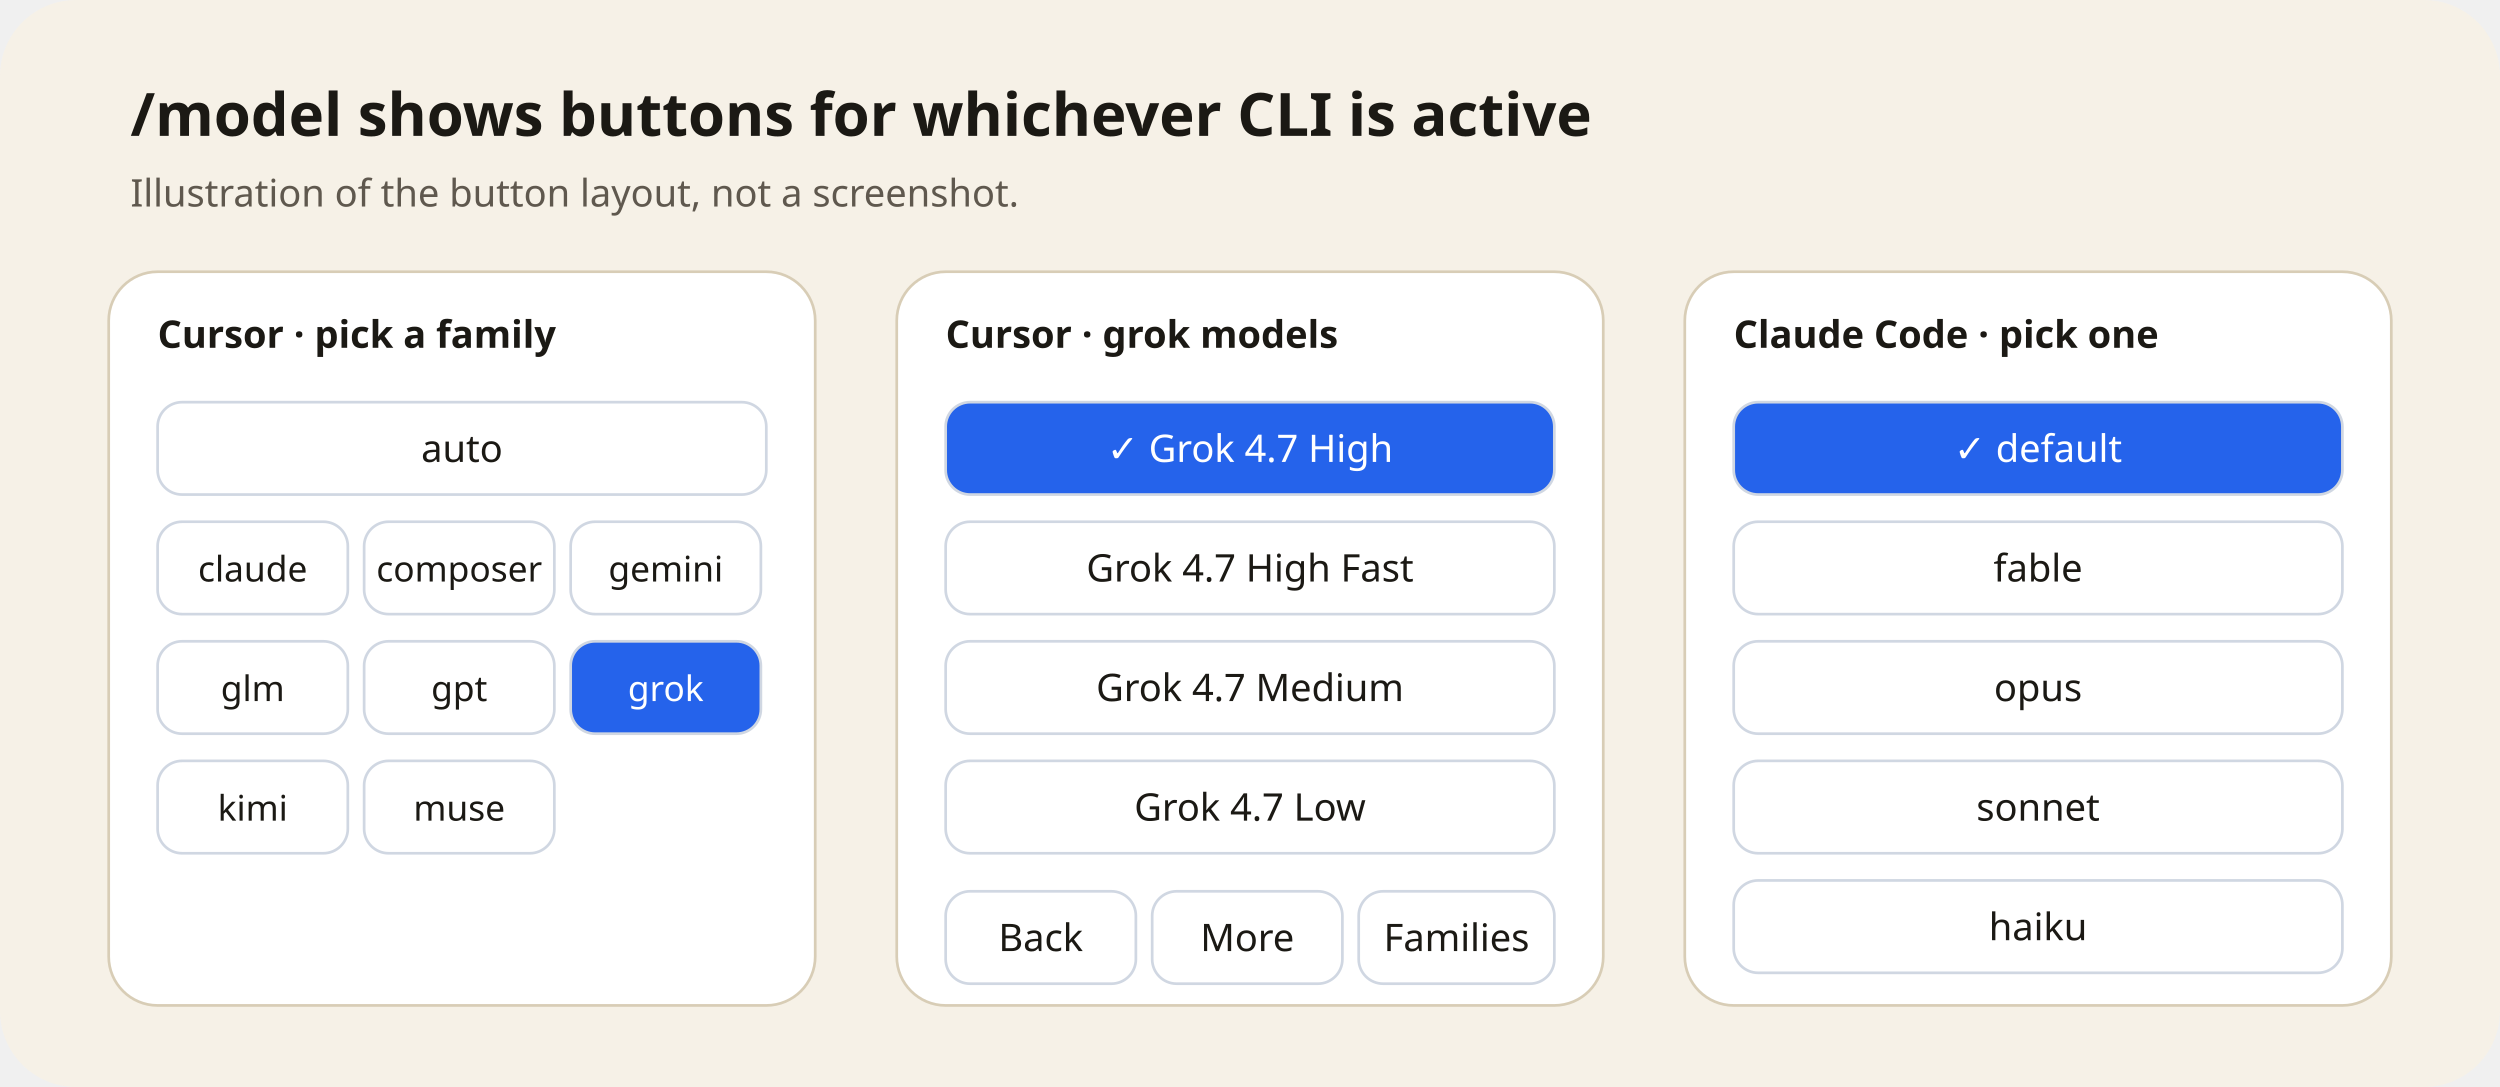
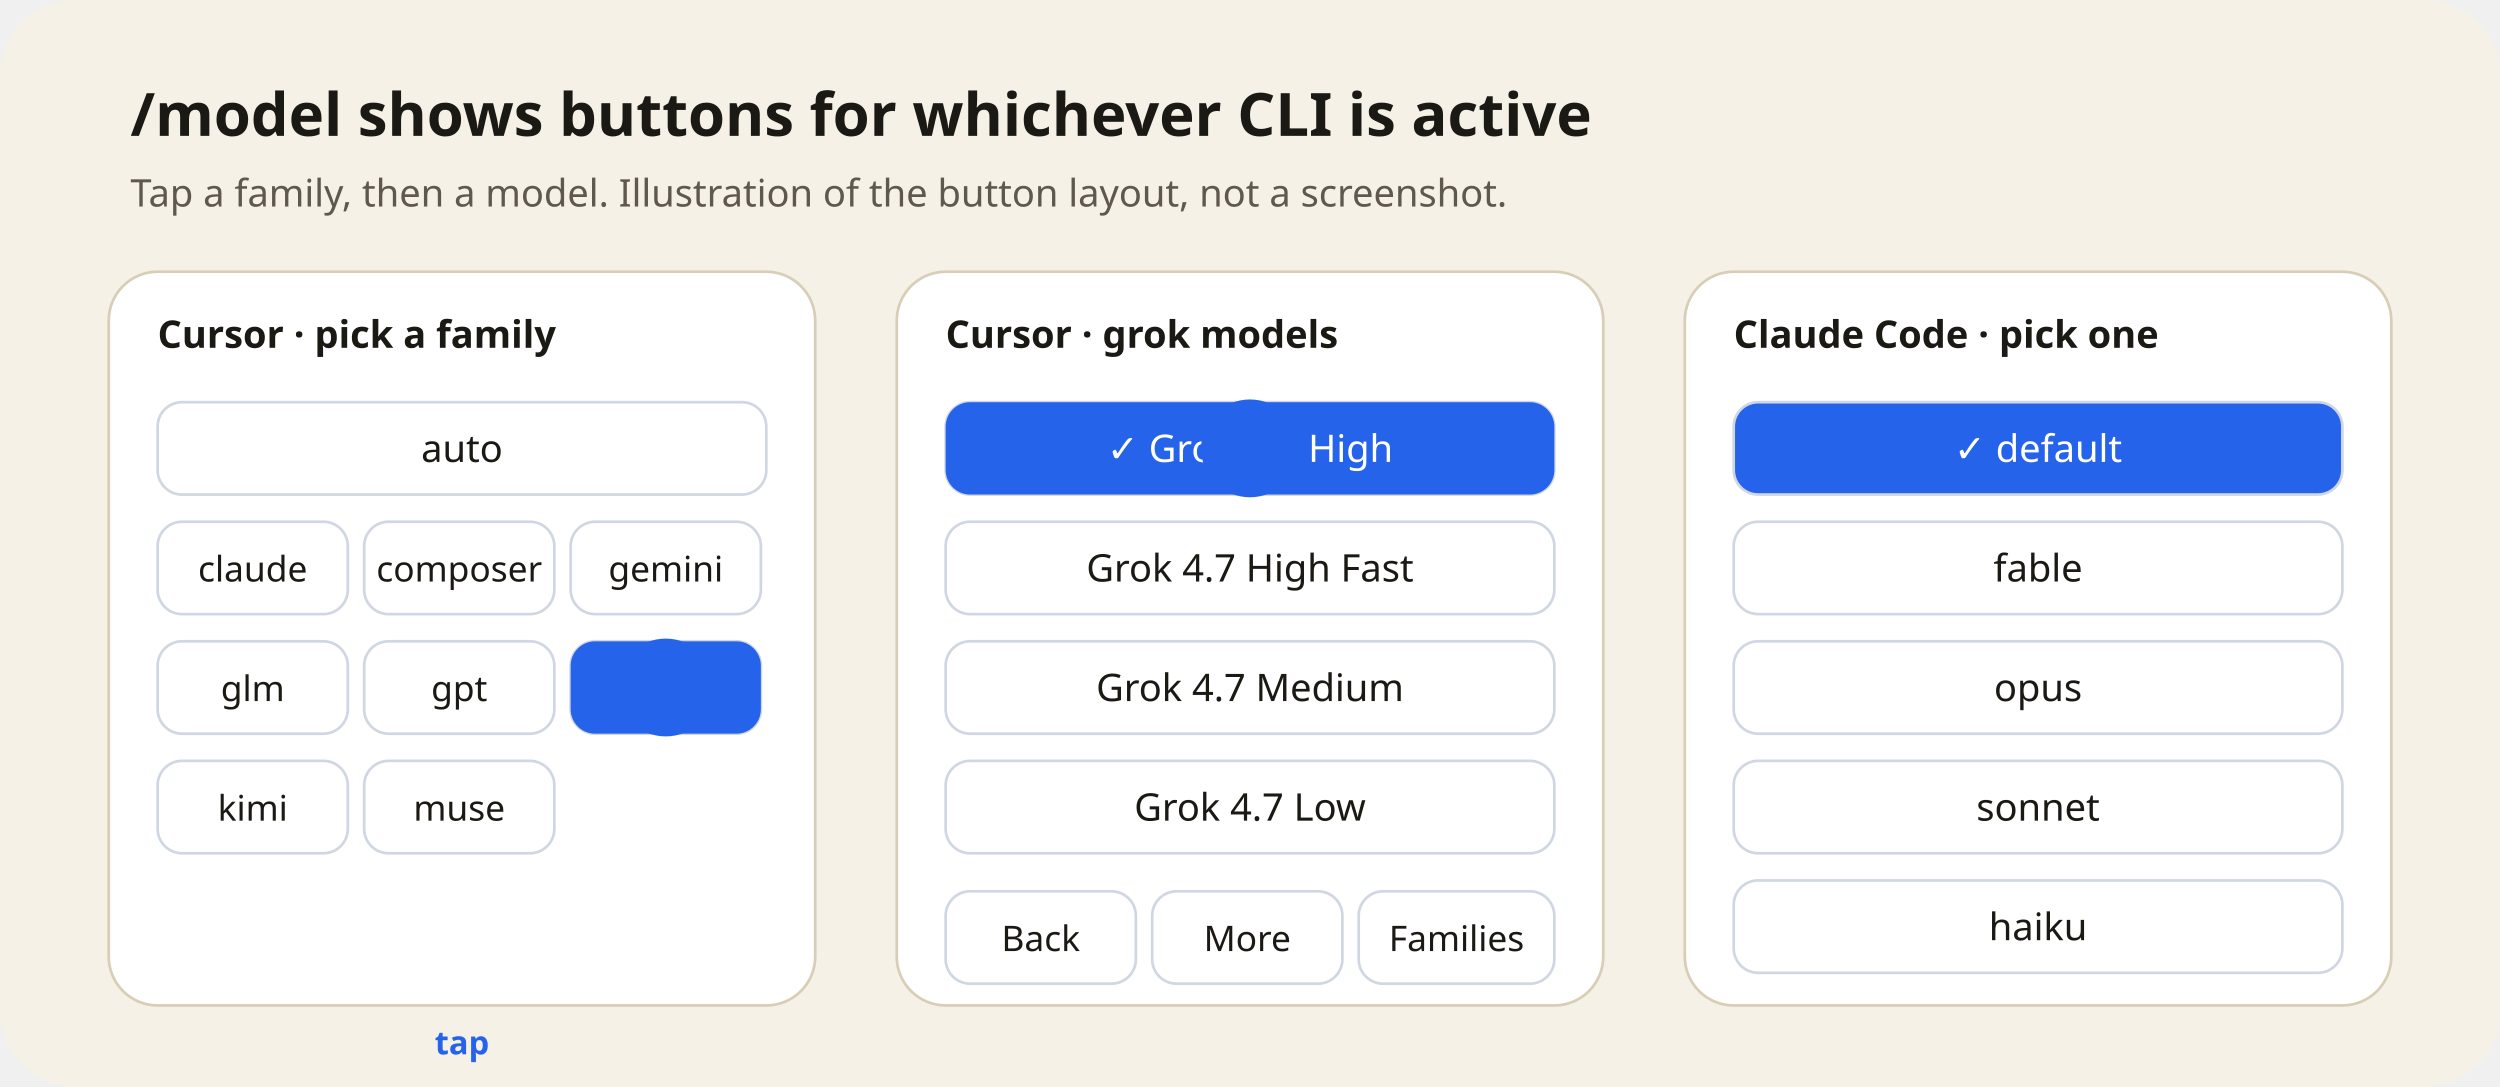
<svg xmlns="http://www.w3.org/2000/svg" width="920" height="400" viewBox="0 0 920 400" role="img" aria-labelledby="t d">
+   <style>
+     .p { animation: show 8s ease-in-out infinite; animation-fill-mode: both; }
+     .p2 { animation-delay: .12s; } .p3 { animation-delay: .24s; }
+     @keyframes show { 0% { opacity: 0; transform: translateY(8px); } 4%, 94% { opacity: 1; transform: none; } 98%, 100% { opacity: 0; } }
+     .tap { transform-box: fill-box; transform-origin: center; animation: ripple 8s ease-out infinite; animation-fill-mode: both; }
+     @keyframes ripple { 0%, 9% { opacity: 0; transform: scale(.3); } 11% { opacity: .55; } 22%, 100% { opacity: 0; transform: scale(2.4); } }
+     .tap2 { animation-delay: 2.9s; }
+     .hl { animation: fillin 8s linear infinite; animation-fill-mode: both; }
+     @keyframes fillin { 0%, 11% { opacity: 0; } 14%, 94% { opacity: 1; } 96%, 100% { opacity: 0; } }
+     .row { animation: slide 8s cubic-bezier(.2,.7,.2,1) infinite; animation-fill-mode: both; }
+     @keyframes slide { 0%, 16% { opacity: 0; transform: translateX(-14px); } 22%, 94% { opacity: 1; transform: none; } 97%, 100% { opacity: 0; } }
+     .r2 { animation-delay: .07s; } .r3 { animation-delay: .14s; } .r4 { animation-delay: .21s; } .r5 { animation-delay: .28s; }
+     .pick { animation: fillin 8s linear infinite; animation-delay: 2.9s; animation-fill-mode: both; }
+     .hint { animation: hint 8s ease-in-out infinite; animation-fill-mode: both; }
+     @keyframes hint { 0%, 4% { opacity: 0; } 8%, 60% { opacity: 1; } 66%, 100% { opacity: 0; } }
+     @media (prefers-reduced-motion: reduce) { * { animation: none !important; } }
+   </style>
  <rect width="920" height="400" rx="28" fill="#f6f1e7" />
  <text x="48" y="50" text-anchor="start" fill="#1b1914" font-family="ui-sans-serif, system-ui, sans-serif" font-size="22" font-weight="700">/model shows buttons for whichever CLI is active</text>
-   <text x="48" y="76" text-anchor="start" fill="#5f584e" font-family="ui-sans-serif, system-ui, sans-serif" font-size="14" font-weight="400">Illustration of the button layout, not a screenshot.</text>
-   <rect x="40" y="100" width="260" height="270" rx="18" fill="#ffffff" stroke="#d8cdb6" />
-   <text x="58" y="128" text-anchor="start" fill="#1b1914" font-family="ui-sans-serif, system-ui, sans-serif" font-size="14" font-weight="600">Cursor · pick a family</text>
-   <rect x="58" y="148" width="224" height="34" rx="9" fill="#ffffff" stroke="#d0d7e2" />
-   <text x="170.0" y="170" text-anchor="middle" fill="#1b1914" font-family="ui-sans-serif, system-ui, sans-serif" font-size="14" font-weight="500">auto</text>
-   <rect x="58" y="192" width="70" height="34" rx="9" fill="#ffffff" stroke="#d0d7e2" />
-   <text x="93" y="214" text-anchor="middle" fill="#1b1914" font-family="ui-sans-serif, system-ui, sans-serif" font-size="13" font-weight="500">claude</text>
-   <rect x="134" y="192" width="70" height="34" rx="9" fill="#ffffff" stroke="#d0d7e2" />
-   <text x="169" y="214" text-anchor="middle" fill="#1b1914" font-family="ui-sans-serif, system-ui, sans-serif" font-size="13" font-weight="500">composer</text>
-   <rect x="210" y="192" width="70" height="34" rx="9" fill="#ffffff" stroke="#d0d7e2" />
-   <text x="245" y="214" text-anchor="middle" fill="#1b1914" font-family="ui-sans-serif, system-ui, sans-serif" font-size="13" font-weight="500">gemini</text>
-   <rect x="58" y="236" width="70" height="34" rx="9" fill="#ffffff" stroke="#d0d7e2" />
-   <text x="93" y="258" text-anchor="middle" fill="#1b1914" font-family="ui-sans-serif, system-ui, sans-serif" font-size="13" font-weight="500">glm</text>
-   <rect x="134" y="236" width="70" height="34" rx="9" fill="#ffffff" stroke="#d0d7e2" />
-   <text x="169" y="258" text-anchor="middle" fill="#1b1914" font-family="ui-sans-serif, system-ui, sans-serif" font-size="13" font-weight="500">gpt</text>
-   <rect x="210" y="236" width="70" height="34" rx="9" fill="#2563eb" stroke="#d0d7e2" />
-   <text x="245" y="258" text-anchor="middle" fill="#ffffff" font-family="ui-sans-serif, system-ui, sans-serif" font-size="13" font-weight="500">grok</text>
-   <rect x="58" y="280" width="70" height="34" rx="9" fill="#ffffff" stroke="#d0d7e2" />
-   <text x="93" y="302" text-anchor="middle" fill="#1b1914" font-family="ui-sans-serif, system-ui, sans-serif" font-size="13" font-weight="500">kimi</text>
-   <rect x="134" y="280" width="70" height="34" rx="9" fill="#ffffff" stroke="#d0d7e2" />
-   <text x="169" y="302" text-anchor="middle" fill="#1b1914" font-family="ui-sans-serif, system-ui, sans-serif" font-size="13" font-weight="500">muse</text>
-   <rect x="330" y="100" width="260" height="270" rx="18" fill="#ffffff" stroke="#d8cdb6" />
-   <text x="348" y="128" text-anchor="start" fill="#1b1914" font-family="ui-sans-serif, system-ui, sans-serif" font-size="14" font-weight="600">Cursor · grok models</text>
-   <rect x="348" y="148" width="224" height="34" rx="9" fill="#2563eb" stroke="#d0d7e2" />
-   <text x="460.0" y="170" text-anchor="middle" fill="#ffffff" font-family="ui-sans-serif, system-ui, sans-serif" font-size="14" font-weight="500">✓ Grok 4.7 High</text>
-   <rect x="348" y="192" width="224" height="34" rx="9" fill="#ffffff" stroke="#d0d7e2" />
-   <text x="460.0" y="214" text-anchor="middle" fill="#1b1914" font-family="ui-sans-serif, system-ui, sans-serif" font-size="14" font-weight="500">Grok 4.7 High Fast</text>
-   <rect x="348" y="236" width="224" height="34" rx="9" fill="#ffffff" stroke="#d0d7e2" />
-   <text x="460.0" y="258" text-anchor="middle" fill="#1b1914" font-family="ui-sans-serif, system-ui, sans-serif" font-size="14" font-weight="500">Grok 4.7 Medium</text>
-   <rect x="348" y="280" width="224" height="34" rx="9" fill="#ffffff" stroke="#d0d7e2" />
-   <text x="460.0" y="302" text-anchor="middle" fill="#1b1914" font-family="ui-sans-serif, system-ui, sans-serif" font-size="14" font-weight="500">Grok 4.7 Low</text>
-   <rect x="348" y="328" width="70" height="34" rx="9" fill="#ffffff" stroke="#d0d7e2" />
-   <text x="383.0" y="350" text-anchor="middle" fill="#1b1914" font-family="ui-sans-serif, system-ui, sans-serif" font-size="14" font-weight="500">Back</text>
-   <rect x="424" y="328" width="70" height="34" rx="9" fill="#ffffff" stroke="#d0d7e2" />
-   <text x="459.0" y="350" text-anchor="middle" fill="#1b1914" font-family="ui-sans-serif, system-ui, sans-serif" font-size="14" font-weight="500">More</text>
-   <rect x="500" y="328" width="72" height="34" rx="9" fill="#ffffff" stroke="#d0d7e2" />
-   <text x="536.0" y="350" text-anchor="middle" fill="#1b1914" font-family="ui-sans-serif, system-ui, sans-serif" font-size="14" font-weight="500">Families</text>
-   <rect x="620" y="100" width="260" height="270" rx="18" fill="#ffffff" stroke="#d8cdb6" />
-   <text x="638" y="128" text-anchor="start" fill="#1b1914" font-family="ui-sans-serif, system-ui, sans-serif" font-size="14" font-weight="600">Claude Code · pick one</text>
-   <rect x="638" y="148" width="224" height="34" rx="9" fill="#2563eb" stroke="#d0d7e2" />
-   <text x="750.0" y="170" text-anchor="middle" fill="#ffffff" font-family="ui-sans-serif, system-ui, sans-serif" font-size="14" font-weight="500">✓ default</text>
-   <rect x="638" y="192" width="224" height="34" rx="9" fill="#ffffff" stroke="#d0d7e2" />
-   <text x="750.0" y="214" text-anchor="middle" fill="#1b1914" font-family="ui-sans-serif, system-ui, sans-serif" font-size="14" font-weight="500">fable</text>
-   <rect x="638" y="236" width="224" height="34" rx="9" fill="#ffffff" stroke="#d0d7e2" />
-   <text x="750.0" y="258" text-anchor="middle" fill="#1b1914" font-family="ui-sans-serif, system-ui, sans-serif" font-size="14" font-weight="500">opus</text>
-   <rect x="638" y="280" width="224" height="34" rx="9" fill="#ffffff" stroke="#d0d7e2" />
-   <text x="750.0" y="302" text-anchor="middle" fill="#1b1914" font-family="ui-sans-serif, system-ui, sans-serif" font-size="14" font-weight="500">sonnet</text>
-   <rect x="638" y="324" width="224" height="34" rx="9" fill="#ffffff" stroke="#d0d7e2" />
-   <text x="750.0" y="346" text-anchor="middle" fill="#1b1914" font-family="ui-sans-serif, system-ui, sans-serif" font-size="14" font-weight="500">haiku</text>
+   <text x="48" y="76" text-anchor="start" fill="#5f584e" font-family="ui-sans-serif, system-ui, sans-serif" font-size="14" font-weight="400">Tap a family, then a model. Illustration of the button layout, not a screenshot.</text>
+   <g class="p p1">
+     <rect x="40" y="100" width="260" height="270" rx="18" fill="#ffffff" stroke="#d8cdb6" />
+     <text x="58" y="128" text-anchor="start" fill="#1b1914" font-family="ui-sans-serif, system-ui, sans-serif" font-size="14" font-weight="600">Cursor · pick a family</text>
+     <rect x="58" y="148" width="224" height="34" rx="9" fill="#ffffff" stroke="#d0d7e2" />
+     <text x="170.0" y="170" text-anchor="middle" fill="#1b1914" font-family="ui-sans-serif, system-ui, sans-serif" font-size="14" font-weight="500">auto</text>
+     <rect x="58" y="192" width="70" height="34" rx="9" fill="#ffffff" stroke="#d0d7e2" />
+     <text x="93.0" y="214" text-anchor="middle" fill="#1b1914" font-family="ui-sans-serif, system-ui, sans-serif" font-size="13" font-weight="500">claude</text>
+     <rect x="134" y="192" width="70" height="34" rx="9" fill="#ffffff" stroke="#d0d7e2" />
+     <text x="169.0" y="214" text-anchor="middle" fill="#1b1914" font-family="ui-sans-serif, system-ui, sans-serif" font-size="13" font-weight="500">composer</text>
+     <rect x="210" y="192" width="70" height="34" rx="9" fill="#ffffff" stroke="#d0d7e2" />
+     <text x="245.0" y="214" text-anchor="middle" fill="#1b1914" font-family="ui-sans-serif, system-ui, sans-serif" font-size="13" font-weight="500">gemini</text>
+     <rect x="58" y="236" width="70" height="34" rx="9" fill="#ffffff" stroke="#d0d7e2" />
+     <text x="93.0" y="258" text-anchor="middle" fill="#1b1914" font-family="ui-sans-serif, system-ui, sans-serif" font-size="13" font-weight="500">glm</text>
+     <rect x="134" y="236" width="70" height="34" rx="9" fill="#ffffff" stroke="#d0d7e2" />
+     <text x="169.0" y="258" text-anchor="middle" fill="#1b1914" font-family="ui-sans-serif, system-ui, sans-serif" font-size="13" font-weight="500">gpt</text>
+     <rect x="210" y="236" width="70" height="34" rx="9" fill="#ffffff" stroke="#d0d7e2" />
+     <text x="245.0" y="258" text-anchor="middle" fill="#1b1914" font-family="ui-sans-serif, system-ui, sans-serif" font-size="13" font-weight="500">grok</text>
+     <rect class="hl" x="210" y="236" width="70" height="34" rx="9" fill="#2563eb" />
+     <text class="hl" x="245" y="258" text-anchor="middle" fill="#ffffff" font-family="ui-sans-serif, system-ui, sans-serif" font-size="13" font-weight="500">grok</text>
+     <circle class="tap" cx="245" cy="253" r="18" fill="#2563eb" />
+     <rect x="58" y="280" width="70" height="34" rx="9" fill="#ffffff" stroke="#d0d7e2" />
+     <text x="93.0" y="302" text-anchor="middle" fill="#1b1914" font-family="ui-sans-serif, system-ui, sans-serif" font-size="13" font-weight="500">kimi</text>
+     <rect x="134" y="280" width="70" height="34" rx="9" fill="#ffffff" stroke="#d0d7e2" />
+     <text x="169.0" y="302" text-anchor="middle" fill="#1b1914" font-family="ui-sans-serif, system-ui, sans-serif" font-size="13" font-weight="500">muse</text>
+   </g>
+   <g class="p p2">
+     <rect x="330" y="100" width="260" height="270" rx="18" fill="#ffffff" stroke="#d8cdb6" />
+     <text x="348" y="128" text-anchor="start" fill="#1b1914" font-family="ui-sans-serif, system-ui, sans-serif" font-size="14" font-weight="600">Cursor · grok models</text>
+     <g class="row r1">
+       <rect x="348" y="148" width="224" height="34" rx="9" fill="#ffffff" stroke="#d0d7e2" />
+       <text x="460.0" y="170" text-anchor="middle" fill="#1b1914" font-family="ui-sans-serif, system-ui, sans-serif" font-size="14" font-weight="500">Grok 4.7 High</text>
+     </g>
+     <g class="pick">
+       <rect x="348" y="148" width="224" height="34" rx="9" fill="#2563eb" />
+       <text x="460" y="170" text-anchor="middle" fill="#ffffff" font-family="ui-sans-serif, system-ui, sans-serif" font-size="14" font-weight="500">✓ Grok 4.7 High</text>
+     </g>
+     <circle class="tap tap2" cx="460" cy="165" r="18" fill="#2563eb" />
+     <g class="row r2">
+       <rect x="348" y="192" width="224" height="34" rx="9" fill="#ffffff" stroke="#d0d7e2" />
+       <text x="460.0" y="214" text-anchor="middle" fill="#1b1914" font-family="ui-sans-serif, system-ui, sans-serif" font-size="14" font-weight="500">Grok 4.7 High Fast</text>
+     </g>
+     <g class="row r3">
+       <rect x="348" y="236" width="224" height="34" rx="9" fill="#ffffff" stroke="#d0d7e2" />
+       <text x="460.0" y="258" text-anchor="middle" fill="#1b1914" font-family="ui-sans-serif, system-ui, sans-serif" font-size="14" font-weight="500">Grok 4.7 Medium</text>
+     </g>
+     <g class="row r4">
+       <rect x="348" y="280" width="224" height="34" rx="9" fill="#ffffff" stroke="#d0d7e2" />
+       <text x="460.0" y="302" text-anchor="middle" fill="#1b1914" font-family="ui-sans-serif, system-ui, sans-serif" font-size="14" font-weight="500">Grok 4.7 Low</text>
+     </g>
+     <g class="row r5">
+       <rect x="348" y="328" width="70" height="34" rx="9" fill="#ffffff" stroke="#d0d7e2" />
+       <text x="383.0" y="350" text-anchor="middle" fill="#1b1914" font-family="ui-sans-serif, system-ui, sans-serif" font-size="13" font-weight="500">Back</text>
+       <rect x="424" y="328" width="70" height="34" rx="9" fill="#ffffff" stroke="#d0d7e2" />
+       <text x="459.0" y="350" text-anchor="middle" fill="#1b1914" font-family="ui-sans-serif, system-ui, sans-serif" font-size="13" font-weight="500">More</text>
+       <rect x="500" y="328" width="72" height="34" rx="9" fill="#ffffff" stroke="#d0d7e2" />
+       <text x="536.0" y="350" text-anchor="middle" fill="#1b1914" font-family="ui-sans-serif, system-ui, sans-serif" font-size="13" font-weight="500">Families</text>
+     </g>
+   </g>
+   <g class="p p3">
+     <rect x="620" y="100" width="260" height="270" rx="18" fill="#ffffff" stroke="#d8cdb6" />
+     <text x="638" y="128" text-anchor="start" fill="#1b1914" font-family="ui-sans-serif, system-ui, sans-serif" font-size="14" font-weight="600">Claude Code · pick one</text>
+     <rect x="638" y="148" width="224" height="34" rx="9" fill="#2563eb" stroke="#d0d7e2" />
+     <text x="750.0" y="170" text-anchor="middle" fill="#ffffff" font-family="ui-sans-serif, system-ui, sans-serif" font-size="14" font-weight="500">✓ default</text>
+     <rect x="638" y="192" width="224" height="34" rx="9" fill="#ffffff" stroke="#d0d7e2" />
+     <text x="750.0" y="214" text-anchor="middle" fill="#1b1914" font-family="ui-sans-serif, system-ui, sans-serif" font-size="14" font-weight="500">fable</text>
+     <rect x="638" y="236" width="224" height="34" rx="9" fill="#ffffff" stroke="#d0d7e2" />
+     <text x="750.0" y="258" text-anchor="middle" fill="#1b1914" font-family="ui-sans-serif, system-ui, sans-serif" font-size="14" font-weight="500">opus</text>
+     <rect x="638" y="280" width="224" height="34" rx="9" fill="#ffffff" stroke="#d0d7e2" />
+     <text x="750.0" y="302" text-anchor="middle" fill="#1b1914" font-family="ui-sans-serif, system-ui, sans-serif" font-size="14" font-weight="500">sonnet</text>
+     <rect x="638" y="324" width="224" height="34" rx="9" fill="#ffffff" stroke="#d0d7e2" />
+     <text x="750.0" y="346" text-anchor="middle" fill="#1b1914" font-family="ui-sans-serif, system-ui, sans-serif" font-size="14" font-weight="500">haiku</text>
+   </g>
+   <text class="hint" x="170" y="388" text-anchor="middle" fill="#2563eb" font-family="ui-sans-serif, system-ui, sans-serif" font-size="12" font-weight="600">tap</text>
</svg>
